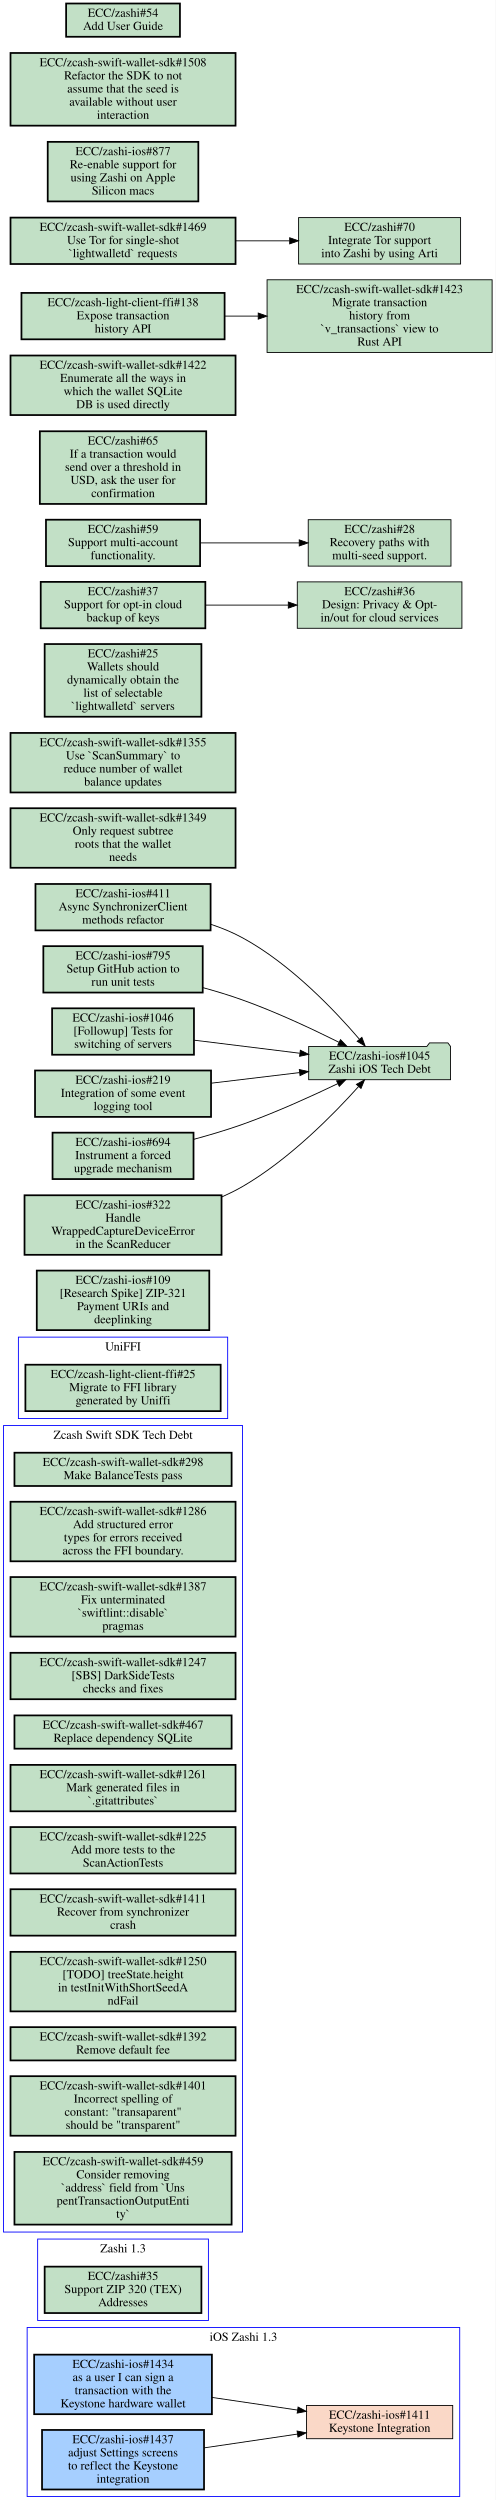
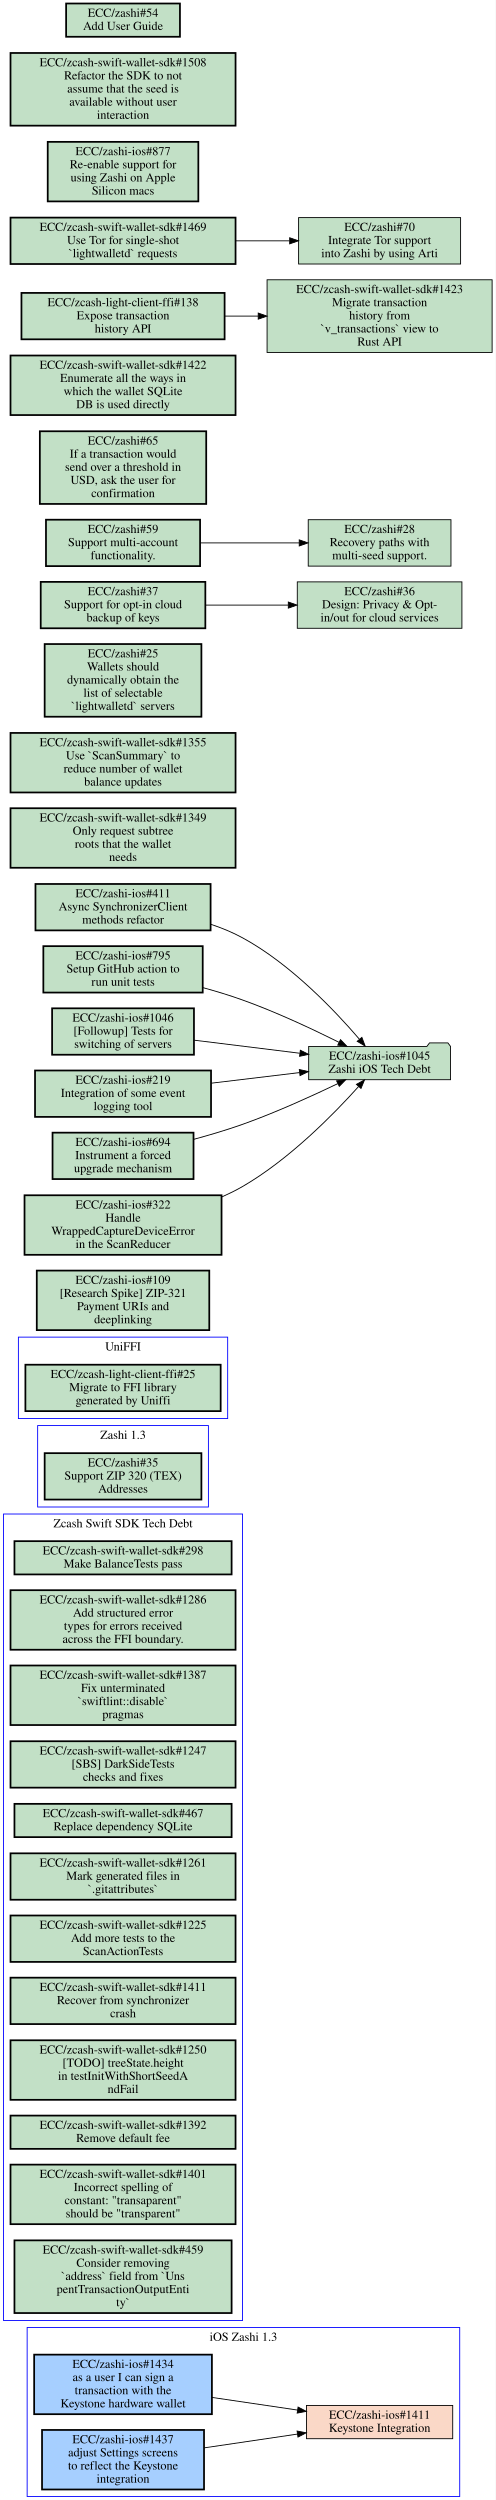
<svg xmlns="http://www.w3.org/2000/svg" xmlns:xlink="http://www.w3.org/1999/xlink" width="566pt" height="2855pt" viewBox="0.00 0.00 566.00 2855.00">
  <g id="graph0" class="graph" transform="scale(1 1) rotate(0) translate(4 2851)">
    <polygon fill="white" stroke="transparent" points="-4,4 -4,-2851 562,-2851 562,4 -4,4" />
    <g id="clust1" class="cluster">
-       <polygon fill="none" stroke="blue" points="0,-302 0,-1223 273,-1223 273,-302 0,-302" />
-       <text text-anchor="middle" x="136.5" y="-1207.8" font-family="Times,serif" font-size="14.00">Zcash Swift SDK Tech Debt</text>
+       <polygon fill="none" stroke="blue" points="0,-201 0,-1122 273,-1122 273,-201 0,-201" />
+       <text text-anchor="middle" x="136.5" y="-1106.8" font-family="Times,serif" font-size="14.00">Zcash Swift SDK Tech Debt</text>
    </g>
    <g id="clust2" class="cluster">
-       <polygon fill="none" stroke="blue" points="39,-201 39,-294 234,-294 234,-201 39,-201" />
-       <text text-anchor="middle" x="136.5" y="-278.8" font-family="Times,serif" font-size="14.00">Zashi 1.3</text>
-     </g>
-     <g id="clust3" class="cluster">
      <polygon fill="none" stroke="blue" points="17,-1231 17,-1324 256,-1324 256,-1231 17,-1231" />
      <text text-anchor="middle" x="136.5" y="-1308.8" font-family="Times,serif" font-size="14.00">UniFFI</text>
+     </g>
+     <g id="clust3" class="cluster">
+       <polygon fill="none" stroke="blue" points="39,-1130 39,-1223 234,-1223 234,-1130 39,-1130" />
+       <text text-anchor="middle" x="136.5" y="-1207.8" font-family="Times,serif" font-size="14.00">Zashi 1.3</text>
    </g>
    <g id="clust4" class="cluster">
      <polygon fill="none" stroke="blue" points="27,0 27,-193 521,-193 521,0 27,0" />
      <text text-anchor="middle" x="274" y="-177.8" font-family="Times,serif" font-size="14.00">iOS Zashi 1.3</text>
    </g>
    <g id="node1" class="node open">
      <g id="a_node1">
        <a xlink:href="https://github.com/Electric-Coin-Company/zcash-swift-wallet-sdk/issues/298" xlink:title="ECC/zcash-swift-wallet-sdk#298&#10;Make BalanceTests pass" target="_blank">
-           <polygon fill="#c2e0c6" stroke="black" stroke-width="2" points="260.5,-1192 12.5,-1192 12.5,-1154 260.5,-1154 260.5,-1192" />
-           <text text-anchor="middle" x="136.5" y="-1176.8" font-family="Times,serif" font-size="14.00">ECC/zcash-swift-wallet-sdk#298</text>
-           <text text-anchor="middle" x="136.5" y="-1161.8" font-family="Times,serif" font-size="14.00">Make BalanceTests pass</text>
+           <polygon fill="#c2e0c6" stroke="black" stroke-width="2" points="260.5,-1091 12.5,-1091 12.5,-1053 260.5,-1053 260.5,-1091" />
+           <text text-anchor="middle" x="136.5" y="-1075.8" font-family="Times,serif" font-size="14.00">ECC/zcash-swift-wallet-sdk#298</text>
+           <text text-anchor="middle" x="136.5" y="-1060.8" font-family="Times,serif" font-size="14.00">Make BalanceTests pass</text>
        </a>
      </g>
    </g>
    <g id="node2" class="node open">
      <g id="a_node2">
        <a xlink:href="https://github.com/Electric-Coin-Company/zcash-swift-wallet-sdk/issues/1286" xlink:title="ECC/zcash-swift-wallet-sdk#1286&#10;Add structured error&#10;types for errors received&#10;across the FFI boundary." target="_blank">
-           <polygon fill="#c2e0c6" stroke="black" stroke-width="2" points="265,-1136 8,-1136 8,-1068 265,-1068 265,-1136" />
-           <text text-anchor="middle" x="136.5" y="-1120.8" font-family="Times,serif" font-size="14.00">ECC/zcash-swift-wallet-sdk#1286</text>
-           <text text-anchor="middle" x="136.5" y="-1105.8" font-family="Times,serif" font-size="14.00">Add structured error</text>
-           <text text-anchor="middle" x="136.5" y="-1090.8" font-family="Times,serif" font-size="14.00">types for errors received</text>
-           <text text-anchor="middle" x="136.5" y="-1075.8" font-family="Times,serif" font-size="14.00">across the FFI boundary.</text>
+           <polygon fill="#c2e0c6" stroke="black" stroke-width="2" points="265,-1035 8,-1035 8,-967 265,-967 265,-1035" />
+           <text text-anchor="middle" x="136.5" y="-1019.8" font-family="Times,serif" font-size="14.00">ECC/zcash-swift-wallet-sdk#1286</text>
+           <text text-anchor="middle" x="136.5" y="-1004.8" font-family="Times,serif" font-size="14.00">Add structured error</text>
+           <text text-anchor="middle" x="136.5" y="-989.8" font-family="Times,serif" font-size="14.00">types for errors received</text>
+           <text text-anchor="middle" x="136.5" y="-974.8" font-family="Times,serif" font-size="14.00">across the FFI boundary.</text>
        </a>
      </g>
    </g>
    <g id="node3" class="node open">
      <g id="a_node3">
        <a xlink:href="https://github.com/Electric-Coin-Company/zcash-swift-wallet-sdk/issues/1387" xlink:title="ECC/zcash-swift-wallet-sdk#1387&#10;Fix unterminated&#10;`swiftlint::disable`&#10;pragmas" target="_blank">
-           <polygon fill="#c2e0c6" stroke="black" stroke-width="2" points="265,-1050 8,-1050 8,-982 265,-982 265,-1050" />
-           <text text-anchor="middle" x="136.5" y="-1034.8" font-family="Times,serif" font-size="14.00">ECC/zcash-swift-wallet-sdk#1387</text>
-           <text text-anchor="middle" x="136.5" y="-1019.8" font-family="Times,serif" font-size="14.00">Fix unterminated</text>
-           <text text-anchor="middle" x="136.5" y="-1004.8" font-family="Times,serif" font-size="14.00">`swiftlint::disable`</text>
-           <text text-anchor="middle" x="136.5" y="-989.8" font-family="Times,serif" font-size="14.00">pragmas</text>
+           <polygon fill="#c2e0c6" stroke="black" stroke-width="2" points="265,-949 8,-949 8,-881 265,-881 265,-949" />
+           <text text-anchor="middle" x="136.5" y="-933.8" font-family="Times,serif" font-size="14.00">ECC/zcash-swift-wallet-sdk#1387</text>
+           <text text-anchor="middle" x="136.5" y="-918.8" font-family="Times,serif" font-size="14.00">Fix unterminated</text>
+           <text text-anchor="middle" x="136.5" y="-903.8" font-family="Times,serif" font-size="14.00">`swiftlint::disable`</text>
+           <text text-anchor="middle" x="136.5" y="-888.8" font-family="Times,serif" font-size="14.00">pragmas</text>
        </a>
      </g>
    </g>
    <g id="node4" class="node open">
      <g id="a_node4">
        <a xlink:href="https://github.com/Electric-Coin-Company/zcash-swift-wallet-sdk/issues/1247" xlink:title="ECC/zcash-swift-wallet-sdk#1247&#10;[SBS] DarkSideTests&#10;checks and fixes" target="_blank">
-           <polygon fill="#c2e0c6" stroke="black" stroke-width="2" points="265,-963.5 8,-963.5 8,-910.5 265,-910.5 265,-963.5" />
-           <text text-anchor="middle" x="136.5" y="-948.3" font-family="Times,serif" font-size="14.00">ECC/zcash-swift-wallet-sdk#1247</text>
-           <text text-anchor="middle" x="136.5" y="-933.3" font-family="Times,serif" font-size="14.00">[SBS] DarkSideTests</text>
-           <text text-anchor="middle" x="136.5" y="-918.3" font-family="Times,serif" font-size="14.00">checks and fixes</text>
+           <polygon fill="#c2e0c6" stroke="black" stroke-width="2" points="265,-862.5 8,-862.5 8,-809.5 265,-809.5 265,-862.5" />
+           <text text-anchor="middle" x="136.5" y="-847.3" font-family="Times,serif" font-size="14.00">ECC/zcash-swift-wallet-sdk#1247</text>
+           <text text-anchor="middle" x="136.5" y="-832.3" font-family="Times,serif" font-size="14.00">[SBS] DarkSideTests</text>
+           <text text-anchor="middle" x="136.5" y="-817.3" font-family="Times,serif" font-size="14.00">checks and fixes</text>
        </a>
      </g>
    </g>
    <g id="node5" class="node open">
      <g id="a_node5">
        <a xlink:href="https://github.com/Electric-Coin-Company/zcash-swift-wallet-sdk/issues/467" xlink:title="ECC/zcash-swift-wallet-sdk#467&#10;Replace dependency SQLite" target="_blank">
-           <polygon fill="#c2e0c6" stroke="black" stroke-width="2" points="260.5,-892 12.5,-892 12.5,-854 260.5,-854 260.5,-892" />
-           <text text-anchor="middle" x="136.5" y="-876.8" font-family="Times,serif" font-size="14.00">ECC/zcash-swift-wallet-sdk#467</text>
-           <text text-anchor="middle" x="136.5" y="-861.8" font-family="Times,serif" font-size="14.00">Replace dependency SQLite</text>
+           <polygon fill="#c2e0c6" stroke="black" stroke-width="2" points="260.5,-791 12.5,-791 12.5,-753 260.5,-753 260.5,-791" />
+           <text text-anchor="middle" x="136.5" y="-775.8" font-family="Times,serif" font-size="14.00">ECC/zcash-swift-wallet-sdk#467</text>
+           <text text-anchor="middle" x="136.5" y="-760.8" font-family="Times,serif" font-size="14.00">Replace dependency SQLite</text>
        </a>
      </g>
    </g>
    <g id="node6" class="node open">
      <g id="a_node6">
        <a xlink:href="https://github.com/Electric-Coin-Company/zcash-swift-wallet-sdk/issues/1261" xlink:title="ECC/zcash-swift-wallet-sdk#1261&#10;Mark generated files in&#10;`.gitattributes`" target="_blank">
-           <polygon fill="#c2e0c6" stroke="black" stroke-width="2" points="265,-835.5 8,-835.5 8,-782.5 265,-782.5 265,-835.5" />
-           <text text-anchor="middle" x="136.5" y="-820.3" font-family="Times,serif" font-size="14.00">ECC/zcash-swift-wallet-sdk#1261</text>
-           <text text-anchor="middle" x="136.5" y="-805.3" font-family="Times,serif" font-size="14.00">Mark generated files in</text>
-           <text text-anchor="middle" x="136.5" y="-790.3" font-family="Times,serif" font-size="14.00">`.gitattributes`</text>
+           <polygon fill="#c2e0c6" stroke="black" stroke-width="2" points="265,-734.5 8,-734.5 8,-681.5 265,-681.5 265,-734.5" />
+           <text text-anchor="middle" x="136.5" y="-719.3" font-family="Times,serif" font-size="14.00">ECC/zcash-swift-wallet-sdk#1261</text>
+           <text text-anchor="middle" x="136.5" y="-704.3" font-family="Times,serif" font-size="14.00">Mark generated files in</text>
+           <text text-anchor="middle" x="136.5" y="-689.3" font-family="Times,serif" font-size="14.00">`.gitattributes`</text>
        </a>
      </g>
    </g>
    <g id="node7" class="node open">
      <g id="a_node7">
        <a xlink:href="https://github.com/Electric-Coin-Company/zcash-swift-wallet-sdk/issues/1225" xlink:title="ECC/zcash-swift-wallet-sdk#1225&#10;Add more tests to the&#10;ScanActionTests" target="_blank">
-           <polygon fill="#c2e0c6" stroke="black" stroke-width="2" points="265,-764.5 8,-764.5 8,-711.5 265,-711.5 265,-764.5" />
-           <text text-anchor="middle" x="136.5" y="-749.3" font-family="Times,serif" font-size="14.00">ECC/zcash-swift-wallet-sdk#1225</text>
-           <text text-anchor="middle" x="136.5" y="-734.3" font-family="Times,serif" font-size="14.00">Add more tests to the</text>
-           <text text-anchor="middle" x="136.5" y="-719.3" font-family="Times,serif" font-size="14.00">ScanActionTests</text>
+           <polygon fill="#c2e0c6" stroke="black" stroke-width="2" points="265,-663.5 8,-663.5 8,-610.5 265,-610.5 265,-663.5" />
+           <text text-anchor="middle" x="136.5" y="-648.3" font-family="Times,serif" font-size="14.00">ECC/zcash-swift-wallet-sdk#1225</text>
+           <text text-anchor="middle" x="136.5" y="-633.3" font-family="Times,serif" font-size="14.00">Add more tests to the</text>
+           <text text-anchor="middle" x="136.5" y="-618.3" font-family="Times,serif" font-size="14.00">ScanActionTests</text>
        </a>
      </g>
    </g>
    <g id="node8" class="node open">
      <g id="a_node8">
        <a xlink:href="https://github.com/Electric-Coin-Company/zcash-swift-wallet-sdk/issues/1411" xlink:title="ECC/zcash-swift-wallet-sdk#1411&#10;Recover from synchronizer&#10;crash" target="_blank">
-           <polygon fill="#c2e0c6" stroke="black" stroke-width="2" points="265,-693.5 8,-693.5 8,-640.5 265,-640.5 265,-693.5" />
-           <text text-anchor="middle" x="136.5" y="-678.3" font-family="Times,serif" font-size="14.00">ECC/zcash-swift-wallet-sdk#1411</text>
-           <text text-anchor="middle" x="136.5" y="-663.3" font-family="Times,serif" font-size="14.00">Recover from synchronizer</text>
-           <text text-anchor="middle" x="136.5" y="-648.3" font-family="Times,serif" font-size="14.00">crash</text>
+           <polygon fill="#c2e0c6" stroke="black" stroke-width="2" points="265,-592.5 8,-592.5 8,-539.5 265,-539.5 265,-592.5" />
+           <text text-anchor="middle" x="136.5" y="-577.3" font-family="Times,serif" font-size="14.00">ECC/zcash-swift-wallet-sdk#1411</text>
+           <text text-anchor="middle" x="136.5" y="-562.3" font-family="Times,serif" font-size="14.00">Recover from synchronizer</text>
+           <text text-anchor="middle" x="136.5" y="-547.3" font-family="Times,serif" font-size="14.00">crash</text>
        </a>
      </g>
    </g>
    <g id="node9" class="node open">
      <g id="a_node9">
        <a xlink:href="https://github.com/Electric-Coin-Company/zcash-swift-wallet-sdk/issues/1250" xlink:title="ECC/zcash-swift-wallet-sdk#1250&#10;[TODO] treeState.height&#10;in testInitWithShortSeedA&#10;ndFail" target="_blank">
-           <polygon fill="#c2e0c6" stroke="black" stroke-width="2" points="265,-622 8,-622 8,-554 265,-554 265,-622" />
-           <text text-anchor="middle" x="136.5" y="-606.8" font-family="Times,serif" font-size="14.00">ECC/zcash-swift-wallet-sdk#1250</text>
-           <text text-anchor="middle" x="136.5" y="-591.8" font-family="Times,serif" font-size="14.00">[TODO] treeState.height</text>
-           <text text-anchor="middle" x="136.5" y="-576.8" font-family="Times,serif" font-size="14.00">in testInitWithShortSeedA</text>
-           <text text-anchor="middle" x="136.5" y="-561.8" font-family="Times,serif" font-size="14.00">ndFail</text>
+           <polygon fill="#c2e0c6" stroke="black" stroke-width="2" points="265,-521 8,-521 8,-453 265,-453 265,-521" />
+           <text text-anchor="middle" x="136.5" y="-505.8" font-family="Times,serif" font-size="14.00">ECC/zcash-swift-wallet-sdk#1250</text>
+           <text text-anchor="middle" x="136.5" y="-490.8" font-family="Times,serif" font-size="14.00">[TODO] treeState.height</text>
+           <text text-anchor="middle" x="136.5" y="-475.8" font-family="Times,serif" font-size="14.00">in testInitWithShortSeedA</text>
+           <text text-anchor="middle" x="136.5" y="-460.8" font-family="Times,serif" font-size="14.00">ndFail</text>
        </a>
      </g>
    </g>
    <g id="node10" class="node open">
      <g id="a_node10">
        <a xlink:href="https://github.com/Electric-Coin-Company/zcash-swift-wallet-sdk/issues/1392" xlink:title="ECC/zcash-swift-wallet-sdk#1392&#10;Remove default fee" target="_blank">
-           <polygon fill="#c2e0c6" stroke="black" stroke-width="2" points="265,-536 8,-536 8,-498 265,-498 265,-536" />
-           <text text-anchor="middle" x="136.5" y="-520.8" font-family="Times,serif" font-size="14.00">ECC/zcash-swift-wallet-sdk#1392</text>
-           <text text-anchor="middle" x="136.5" y="-505.8" font-family="Times,serif" font-size="14.00">Remove default fee</text>
+           <polygon fill="#c2e0c6" stroke="black" stroke-width="2" points="265,-435 8,-435 8,-397 265,-397 265,-435" />
+           <text text-anchor="middle" x="136.5" y="-419.8" font-family="Times,serif" font-size="14.00">ECC/zcash-swift-wallet-sdk#1392</text>
+           <text text-anchor="middle" x="136.5" y="-404.8" font-family="Times,serif" font-size="14.00">Remove default fee</text>
        </a>
      </g>
    </g>
    <g id="node11" class="node open">
      <g id="a_node11">
        <a xlink:href="https://github.com/Electric-Coin-Company/zcash-swift-wallet-sdk/issues/1401" xlink:title="ECC/zcash-swift-wallet-sdk#1401&#10;Incorrect spelling of&#10;constant: &quot;transaparent&quot;&#10;should be &quot;transparent&quot;" target="_blank">
-           <polygon fill="#c2e0c6" stroke="black" stroke-width="2" points="265,-480 8,-480 8,-412 265,-412 265,-480" />
-           <text text-anchor="middle" x="136.5" y="-464.8" font-family="Times,serif" font-size="14.00">ECC/zcash-swift-wallet-sdk#1401</text>
-           <text text-anchor="middle" x="136.5" y="-449.8" font-family="Times,serif" font-size="14.00">Incorrect spelling of</text>
-           <text text-anchor="middle" x="136.5" y="-434.8" font-family="Times,serif" font-size="14.00">constant: "transaparent"</text>
-           <text text-anchor="middle" x="136.5" y="-419.8" font-family="Times,serif" font-size="14.00">should be "transparent"</text>
+           <polygon fill="#c2e0c6" stroke="black" stroke-width="2" points="265,-379 8,-379 8,-311 265,-311 265,-379" />
+           <text text-anchor="middle" x="136.5" y="-363.8" font-family="Times,serif" font-size="14.00">ECC/zcash-swift-wallet-sdk#1401</text>
+           <text text-anchor="middle" x="136.5" y="-348.8" font-family="Times,serif" font-size="14.00">Incorrect spelling of</text>
+           <text text-anchor="middle" x="136.5" y="-333.8" font-family="Times,serif" font-size="14.00">constant: "transaparent"</text>
+           <text text-anchor="middle" x="136.5" y="-318.8" font-family="Times,serif" font-size="14.00">should be "transparent"</text>
        </a>
      </g>
    </g>
    <g id="node12" class="node open">
      <g id="a_node12">
        <a xlink:href="https://github.com/Electric-Coin-Company/zcash-swift-wallet-sdk/issues/459" xlink:title="ECC/zcash-swift-wallet-sdk#459&#10;Consider removing&#10;`address` field from `Uns&#10;pentTransactionOutputEnti&#10;ty`" target="_blank">
-           <polygon fill="#c2e0c6" stroke="black" stroke-width="2" points="260.5,-393.5 12.5,-393.5 12.5,-310.5 260.5,-310.5 260.5,-393.5" />
-           <text text-anchor="middle" x="136.5" y="-378.3" font-family="Times,serif" font-size="14.00">ECC/zcash-swift-wallet-sdk#459</text>
-           <text text-anchor="middle" x="136.5" y="-363.3" font-family="Times,serif" font-size="14.00">Consider removing</text>
-           <text text-anchor="middle" x="136.5" y="-348.3" font-family="Times,serif" font-size="14.00">`address` field from `Uns</text>
-           <text text-anchor="middle" x="136.5" y="-333.3" font-family="Times,serif" font-size="14.00">pentTransactionOutputEnti</text>
-           <text text-anchor="middle" x="136.5" y="-318.3" font-family="Times,serif" font-size="14.00">ty`</text>
+           <polygon fill="#c2e0c6" stroke="black" stroke-width="2" points="260.5,-292.5 12.5,-292.5 12.5,-209.5 260.5,-209.5 260.5,-292.5" />
+           <text text-anchor="middle" x="136.5" y="-277.3" font-family="Times,serif" font-size="14.00">ECC/zcash-swift-wallet-sdk#459</text>
+           <text text-anchor="middle" x="136.5" y="-262.3" font-family="Times,serif" font-size="14.00">Consider removing</text>
+           <text text-anchor="middle" x="136.5" y="-247.3" font-family="Times,serif" font-size="14.00">`address` field from `Uns</text>
+           <text text-anchor="middle" x="136.5" y="-232.3" font-family="Times,serif" font-size="14.00">pentTransactionOutputEnti</text>
+           <text text-anchor="middle" x="136.5" y="-217.3" font-family="Times,serif" font-size="14.00">ty`</text>
        </a>
      </g>
    </g>
    <g id="node13" class="node open">
      <g id="a_node13">
-         <a xlink:href="https://github.com/Electric-Coin-Company/zashi/issues/35" xlink:title="ECC/zashi#35&#10;Support ZIP 320 (TEX)&#10;Addresses" target="_blank">
-           <polygon fill="#c2e0c6" stroke="black" stroke-width="2" points="226,-262.5 47,-262.5 47,-209.5 226,-209.5 226,-262.5" />
-           <text text-anchor="middle" x="136.5" y="-247.3" font-family="Times,serif" font-size="14.00">ECC/zashi#35</text>
-           <text text-anchor="middle" x="136.5" y="-232.3" font-family="Times,serif" font-size="14.00">Support ZIP 320 (TEX)</text>
-           <text text-anchor="middle" x="136.5" y="-217.3" font-family="Times,serif" font-size="14.00">Addresses</text>
-         </a>
-       </g>
-     </g>
-     <g id="node14" class="node open">
-       <g id="a_node14">
        <a xlink:href="https://github.com/Electric-Coin-Company/zcash-light-client-ffi/issues/25" xlink:title="ECC/zcash-light-client-ffi#25&#10;Migrate to FFI library&#10;generated by Uniffi" target="_blank">
          <polygon fill="#c2e0c6" stroke="black" stroke-width="2" points="248,-1292.5 25,-1292.5 25,-1239.5 248,-1239.5 248,-1292.5" />
          <text text-anchor="middle" x="136.5" y="-1277.3" font-family="Times,serif" font-size="14.00">ECC/zcash-light-client-ffi#25</text>
          <text text-anchor="middle" x="136.5" y="-1262.3" font-family="Times,serif" font-size="14.00">Migrate to FFI library</text>
          <text text-anchor="middle" x="136.5" y="-1247.3" font-family="Times,serif" font-size="14.00">generated by Uniffi</text>
+         </a>
+       </g>
+     </g>
+     <g id="node14" class="node open">
+       <g id="a_node14">
+         <a xlink:href="https://github.com/Electric-Coin-Company/zashi/issues/35" xlink:title="ECC/zashi#35&#10;Support ZIP 320 (TEX)&#10;Addresses" target="_blank">
+           <polygon fill="#c2e0c6" stroke="black" stroke-width="2" points="226,-1191.5 47,-1191.5 47,-1138.5 226,-1138.5 226,-1191.5" />
+           <text text-anchor="middle" x="136.5" y="-1176.3" font-family="Times,serif" font-size="14.00">ECC/zashi#35</text>
+           <text text-anchor="middle" x="136.5" y="-1161.3" font-family="Times,serif" font-size="14.00">Support ZIP 320 (TEX)</text>
+           <text text-anchor="middle" x="136.5" y="-1146.3" font-family="Times,serif" font-size="14.00">Addresses</text>
        </a>
      </g>
    </g>
    <g id="node15" class="node closed">
      <g id="a_node15">
        <a xlink:href="https://github.com/Electric-Coin-Company/zashi-ios/issues/1411" xlink:title="ECC/zashi-ios#1411&#10;Keystone Integration" target="_blank">
          <polygon fill="#fad8c7" stroke="black" points="513,-104 346,-104 346,-66 513,-66 513,-104" />
          <text text-anchor="middle" x="429.5" y="-88.8" font-family="Times,serif" font-size="14.00">ECC/zashi-ios#1411</text>
          <text text-anchor="middle" x="429.5" y="-73.8" font-family="Times,serif" font-size="14.00">Keystone Integration</text>
        </a>
      </g>
    </g>
    <g id="node16" class="node committed">
      <g id="a_node16">
        <a xlink:href="https://github.com/Electric-Coin-Company/zashi-ios/issues/1434" xlink:title="ECC/zashi-ios#1434&#10;as a user I can sign a&#10;transaction with the&#10;Keystone hardware wallet" target="_blank">
          <polygon fill="#a6cfff" stroke="black" stroke-width="2" points="238,-162 35,-162 35,-94 238,-94 238,-162" />
          <text text-anchor="middle" x="136.5" y="-146.8" font-family="Times,serif" font-size="14.00">ECC/zashi-ios#1434</text>
          <text text-anchor="middle" x="136.5" y="-131.8" font-family="Times,serif" font-size="14.00">as a user I can sign a</text>
          <text text-anchor="middle" x="136.5" y="-116.8" font-family="Times,serif" font-size="14.00">transaction with the</text>
          <text text-anchor="middle" x="136.5" y="-101.8" font-family="Times,serif" font-size="14.00">Keystone hardware wallet</text>
        </a>
      </g>
    </g>
    <g id="edge1" class="edge">
      <path fill="none" stroke="black" d="M238.05,-113.14C269.78,-108.45 304.66,-103.3 335.81,-98.7" />
      <polygon fill="black" stroke="black" points="336.4,-102.15 345.78,-97.22 335.37,-95.23 336.4,-102.15" />
    </g>
    <g id="node17" class="node committed">
      <g id="a_node17">
        <a xlink:href="https://github.com/Electric-Coin-Company/zashi-ios/issues/1437" xlink:title="ECC/zashi-ios#1437&#10;adjust Settings screens&#10;to reflect the Keystone&#10;integration" target="_blank">
          <polygon fill="#a6cfff" stroke="black" stroke-width="2" points="229,-76 44,-76 44,-8 229,-8 229,-76" />
          <text text-anchor="middle" x="136.5" y="-60.8" font-family="Times,serif" font-size="14.00">ECC/zashi-ios#1437</text>
          <text text-anchor="middle" x="136.5" y="-45.8" font-family="Times,serif" font-size="14.00">adjust Settings screens</text>
          <text text-anchor="middle" x="136.5" y="-30.8" font-family="Times,serif" font-size="14.00">to reflect the Keystone</text>
          <text text-anchor="middle" x="136.5" y="-15.8" font-family="Times,serif" font-size="14.00">integration</text>
        </a>
      </g>
    </g>
    <g id="edge2" class="edge">
      <path fill="none" stroke="black" d="M229.17,-55.55C263.14,-60.56 301.66,-66.26 335.72,-71.29" />
      <polygon fill="black" stroke="black" points="335.27,-74.76 345.67,-72.76 336.29,-67.84 335.27,-74.76" />
    </g>
    <g id="node18" class="node open">
      <g id="a_node18">
        <a xlink:href="https://github.com/Electric-Coin-Company/zashi-ios/issues/109" xlink:title="ECC/zashi-ios#109&#10;[Research Spike] ZIP-321&#10;Payment URIs and&#10;deeplinking" target="_blank">
          <polygon fill="#c2e0c6" stroke="black" stroke-width="2" points="235,-1400 38,-1400 38,-1332 235,-1332 235,-1400" />
          <text text-anchor="middle" x="136.5" y="-1384.8" font-family="Times,serif" font-size="14.00">ECC/zashi-ios#109</text>
          <text text-anchor="middle" x="136.5" y="-1369.8" font-family="Times,serif" font-size="14.00">[Research Spike] ZIP-321</text>
          <text text-anchor="middle" x="136.5" y="-1354.8" font-family="Times,serif" font-size="14.00">Payment URIs and</text>
          <text text-anchor="middle" x="136.5" y="-1339.8" font-family="Times,serif" font-size="14.00">deeplinking</text>
        </a>
      </g>
    </g>
    <g id="node19" class="node open">
      <g id="a_node19">
        <a xlink:href="https://github.com/Electric-Coin-Company/zashi-ios/issues/411" xlink:title="ECC/zashi-ios#411&#10;Async SynchronizerClient&#10;methods refactor" target="_blank">
          <polygon fill="#c2e0c6" stroke="black" stroke-width="2" points="236.5,-1841.5 36.5,-1841.5 36.5,-1788.5 236.5,-1788.5 236.5,-1841.5" />
          <text text-anchor="middle" x="136.5" y="-1826.3" font-family="Times,serif" font-size="14.00">ECC/zashi-ios#411</text>
          <text text-anchor="middle" x="136.5" y="-1811.3" font-family="Times,serif" font-size="14.00">Async SynchronizerClient</text>
          <text text-anchor="middle" x="136.5" y="-1796.3" font-family="Times,serif" font-size="14.00">methods refactor</text>
        </a>
      </g>
    </g>
    <g id="node20" class="node open">
      <g id="a_node20">
        <a xlink:href="https://github.com/Electric-Coin-Company/zashi-ios/issues/1045" xlink:title="ECC/zashi-ios#1045&#10;Zashi iOS Tech Debt" target="_blank">
          <polygon fill="#c2e0c6" stroke="black" points="510.5,-1656 507.5,-1660 486.5,-1660 483.5,-1656 348.5,-1656 348.5,-1618 510.5,-1618 510.5,-1656" />
          <text text-anchor="middle" x="429.5" y="-1640.8" font-family="Times,serif" font-size="14.00">ECC/zashi-ios#1045</text>
          <text text-anchor="middle" x="429.5" y="-1625.8" font-family="Times,serif" font-size="14.00">Zashi iOS Tech Debt</text>
        </a>
      </g>
    </g>
    <g id="edge3" class="edge">
      <path fill="none" stroke="black" d="M236.64,-1795.5C249.25,-1791.3 261.69,-1786.2 273,-1780 327.95,-1750.1 378.7,-1696.6 406.46,-1664.2" />
      <polygon fill="black" stroke="black" points="409.26,-1666.31 413.01,-1656.4 403.9,-1661.81 409.26,-1666.31" />
    </g>
    <g id="node21" class="node open">
      <g id="a_node21">
        <a xlink:href="https://github.com/Electric-Coin-Company/zashi-ios/issues/795" xlink:title="ECC/zashi-ios#795&#10;Setup GitHub action to&#10;run unit tests" target="_blank">
          <polygon fill="#c2e0c6" stroke="black" stroke-width="2" points="227.5,-1770.5 45.5,-1770.5 45.5,-1717.5 227.5,-1717.5 227.5,-1770.5" />
          <text text-anchor="middle" x="136.5" y="-1755.3" font-family="Times,serif" font-size="14.00">ECC/zashi-ios#795</text>
          <text text-anchor="middle" x="136.5" y="-1740.3" font-family="Times,serif" font-size="14.00">Setup GitHub action to</text>
          <text text-anchor="middle" x="136.5" y="-1725.3" font-family="Times,serif" font-size="14.00">run unit tests</text>
        </a>
      </g>
    </g>
    <g id="edge4" class="edge">
      <path fill="none" stroke="black" d="M227.84,-1723.1C243.06,-1718.9 258.59,-1714.2 273,-1709 311.08,-1695.4 352.57,-1675.9 383.1,-1660.7" />
      <polygon fill="black" stroke="black" points="384.86,-1663.73 392.21,-1656.1 381.71,-1657.48 384.86,-1663.73" />
    </g>
    <g id="node22" class="node open">
      <g id="a_node22">
        <a xlink:href="https://github.com/Electric-Coin-Company/zcash-swift-wallet-sdk/issues/1349" xlink:title="ECC/zcash-swift-wallet-sdk#1349&#10;Only request subtree&#10;roots that the wallet&#10;needs" target="_blank">
          <polygon fill="#c2e0c6" stroke="black" stroke-width="2" points="265,-1928 8,-1928 8,-1860 265,-1860 265,-1928" />
          <text text-anchor="middle" x="136.5" y="-1912.8" font-family="Times,serif" font-size="14.00">ECC/zcash-swift-wallet-sdk#1349</text>
          <text text-anchor="middle" x="136.5" y="-1897.8" font-family="Times,serif" font-size="14.00">Only request subtree</text>
          <text text-anchor="middle" x="136.5" y="-1882.8" font-family="Times,serif" font-size="14.00">roots that the wallet</text>
          <text text-anchor="middle" x="136.5" y="-1867.8" font-family="Times,serif" font-size="14.00">needs</text>
        </a>
      </g>
    </g>
    <g id="node23" class="node open">
      <g id="a_node23">
        <a xlink:href="https://github.com/Electric-Coin-Company/zcash-swift-wallet-sdk/issues/1355" xlink:title="ECC/zcash-swift-wallet-sdk#1355&#10;Use `ScanSummary` to&#10;reduce number of wallet&#10;balance updates" target="_blank">
          <polygon fill="#c2e0c6" stroke="black" stroke-width="2" points="265,-2014 8,-2014 8,-1946 265,-1946 265,-2014" />
          <text text-anchor="middle" x="136.5" y="-1998.8" font-family="Times,serif" font-size="14.00">ECC/zcash-swift-wallet-sdk#1355</text>
          <text text-anchor="middle" x="136.5" y="-1983.8" font-family="Times,serif" font-size="14.00">Use `ScanSummary` to</text>
          <text text-anchor="middle" x="136.5" y="-1968.8" font-family="Times,serif" font-size="14.00">reduce number of wallet</text>
          <text text-anchor="middle" x="136.5" y="-1953.8" font-family="Times,serif" font-size="14.00">balance updates</text>
        </a>
      </g>
    </g>
    <g id="node24" class="node open">
      <g id="a_node24">
        <a xlink:href="https://github.com/Electric-Coin-Company/zashi-ios/issues/1046" xlink:title="ECC/zashi-ios#1046&#10;[Followup] Tests for&#10;switching of servers" target="_blank">
          <polygon fill="#c2e0c6" stroke="black" stroke-width="2" points="217.5,-1699.5 55.5,-1699.5 55.5,-1646.5 217.5,-1646.5 217.5,-1699.5" />
          <text text-anchor="middle" x="136.5" y="-1684.3" font-family="Times,serif" font-size="14.00">ECC/zashi-ios#1046</text>
          <text text-anchor="middle" x="136.5" y="-1669.3" font-family="Times,serif" font-size="14.00">[Followup] Tests for</text>
          <text text-anchor="middle" x="136.5" y="-1654.3" font-family="Times,serif" font-size="14.00">switching of servers</text>
        </a>
      </g>
    </g>
    <g id="edge5" class="edge">
      <path fill="none" stroke="black" d="M217.79,-1663.1C255.16,-1658.4 299.77,-1652.9 338.3,-1648.2" />
      <polygon fill="black" stroke="black" points="338.99,-1651.64 348.47,-1646.9 338.11,-1644.7 338.99,-1651.64" />
    </g>
    <g id="node25" class="node open">
      <g id="a_node25">
        <a xlink:href="https://github.com/Electric-Coin-Company/zashi/issues/25" xlink:title="ECC/zashi#25&#10;Wallets should&#10;dynamically obtain the&#10;list of selectable&#10;`lightwalletd` servers" target="_blank">
          <polygon fill="#c2e0c6" stroke="black" stroke-width="2" points="226,-2115.5 47,-2115.5 47,-2032.5 226,-2032.5 226,-2115.5" />
          <text text-anchor="middle" x="136.5" y="-2100.3" font-family="Times,serif" font-size="14.00">ECC/zashi#25</text>
          <text text-anchor="middle" x="136.5" y="-2085.3" font-family="Times,serif" font-size="14.00">Wallets should</text>
          <text text-anchor="middle" x="136.5" y="-2070.3" font-family="Times,serif" font-size="14.00">dynamically obtain the</text>
          <text text-anchor="middle" x="136.5" y="-2055.3" font-family="Times,serif" font-size="14.00">list of selectable</text>
          <text text-anchor="middle" x="136.5" y="-2040.3" font-family="Times,serif" font-size="14.00">`lightwalletd` servers</text>
        </a>
      </g>
    </g>
    <g id="node26" class="node open">
      <g id="a_node26">
        <a xlink:href="https://github.com/Electric-Coin-Company/zashi/issues/37" xlink:title="ECC/zashi#37&#10;Support for opt-in cloud&#10;backup of keys" target="_blank">
          <polygon fill="#c2e0c6" stroke="black" stroke-width="2" points="230.5,-2186.5 42.5,-2186.5 42.5,-2133.5 230.5,-2133.5 230.5,-2186.5" />
          <text text-anchor="middle" x="136.5" y="-2171.3" font-family="Times,serif" font-size="14.00">ECC/zashi#37</text>
          <text text-anchor="middle" x="136.5" y="-2156.3" font-family="Times,serif" font-size="14.00">Support for opt-in cloud</text>
          <text text-anchor="middle" x="136.5" y="-2141.3" font-family="Times,serif" font-size="14.00">backup of keys</text>
        </a>
      </g>
    </g>
    <g id="node27" class="node open">
      <g id="a_node27">
        <a xlink:href="https://github.com/Electric-Coin-Company/zashi/issues/36" xlink:title="ECC/zashi#36&#10;Design: Privacy &amp; Opt-&#10;in/out for cloud services" target="_blank">
          <polygon fill="#c2e0c6" stroke="black" points="523.5,-2186.5 335.5,-2186.5 335.5,-2133.5 523.5,-2133.5 523.5,-2186.5" />
          <text text-anchor="middle" x="429.5" y="-2171.3" font-family="Times,serif" font-size="14.00">ECC/zashi#36</text>
          <text text-anchor="middle" x="429.5" y="-2156.3" font-family="Times,serif" font-size="14.00">Design: Privacy &amp; Opt-</text>
          <text text-anchor="middle" x="429.5" y="-2141.3" font-family="Times,serif" font-size="14.00">in/out for cloud services</text>
        </a>
      </g>
    </g>
    <g id="edge6" class="edge">
      <path fill="none" stroke="black" d="M230.77,-2160C260.8,-2160 294.24,-2160 324.95,-2160" />
      <polygon fill="black" stroke="black" points="325.25,-2163.5 335.25,-2160 325.25,-2156.5 325.25,-2163.5" />
    </g>
    <g id="node28" class="node open">
      <g id="a_node28">
        <a xlink:href="https://github.com/Electric-Coin-Company/zashi-ios/issues/219" xlink:title="ECC/zashi-ios#219&#10;Integration of some event&#10;logging tool" target="_blank">
          <polygon fill="#c2e0c6" stroke="black" stroke-width="2" points="237,-1628.5 36,-1628.5 36,-1575.5 237,-1575.5 237,-1628.5" />
          <text text-anchor="middle" x="136.5" y="-1613.3" font-family="Times,serif" font-size="14.00">ECC/zashi-ios#219</text>
          <text text-anchor="middle" x="136.5" y="-1598.3" font-family="Times,serif" font-size="14.00">Integration of some event</text>
          <text text-anchor="middle" x="136.5" y="-1583.3" font-family="Times,serif" font-size="14.00">logging tool</text>
        </a>
      </g>
    </g>
    <g id="edge7" class="edge">
      <path fill="none" stroke="black" d="M237.24,-1614C269.9,-1617.9 305.99,-1622.3 337.93,-1626.1" />
      <polygon fill="black" stroke="black" points="337.81,-1629.61 348.15,-1627.3 338.63,-1622.66 337.81,-1629.61" />
    </g>
    <g id="node29" class="node open">
      <g id="a_node29">
        <a xlink:href="https://github.com/Electric-Coin-Company/zashi-ios/issues/694" xlink:title="ECC/zashi-ios#694&#10;Instrument a forced&#10;upgrade mechanism" target="_blank">
          <polygon fill="#c2e0c6" stroke="black" stroke-width="2" points="217,-1557.5 56,-1557.5 56,-1504.5 217,-1504.5 217,-1557.5" />
          <text text-anchor="middle" x="136.5" y="-1542.3" font-family="Times,serif" font-size="14.00">ECC/zashi-ios#694</text>
          <text text-anchor="middle" x="136.5" y="-1527.3" font-family="Times,serif" font-size="14.00">Instrument a forced</text>
          <text text-anchor="middle" x="136.5" y="-1512.3" font-family="Times,serif" font-size="14.00">upgrade mechanism</text>
        </a>
      </g>
    </g>
    <g id="edge8" class="edge">
      <path fill="none" stroke="black" d="M217.34,-1549.9C235.79,-1554.9 255.22,-1560.7 273,-1567 310.42,-1580.3 351.31,-1598.9 381.77,-1613.5" />
      <polygon fill="black" stroke="black" points="380.35,-1616.7 390.87,-1618 383.46,-1610.43 380.35,-1616.7" />
    </g>
    <g id="node30" class="node open">
      <g id="a_node30">
        <a xlink:href="https://github.com/Electric-Coin-Company/zashi-ios/issues/322" xlink:title="ECC/zashi-ios#322&#10;Handle&#10;WrappedCaptureDeviceError&#10;in the ScanReducer" target="_blank">
          <polygon fill="#c2e0c6" stroke="black" stroke-width="2" points="249,-1486 24,-1486 24,-1418 249,-1418 249,-1486" />
          <text text-anchor="middle" x="136.5" y="-1470.8" font-family="Times,serif" font-size="14.00">ECC/zashi-ios#322</text>
          <text text-anchor="middle" x="136.5" y="-1455.8" font-family="Times,serif" font-size="14.00">Handle</text>
          <text text-anchor="middle" x="136.5" y="-1440.8" font-family="Times,serif" font-size="14.00">WrappedCaptureDeviceError</text>
          <text text-anchor="middle" x="136.5" y="-1425.8" font-family="Times,serif" font-size="14.00">in the ScanReducer</text>
        </a>
      </g>
    </g>
    <g id="edge9" class="edge">
      <path fill="none" stroke="black" d="M249.35,-1484.1C257.54,-1487.7 265.51,-1491.7 273,-1496 326.48,-1527 377.36,-1578.8 405.6,-1610.3" />
      <polygon fill="black" stroke="black" points="403.02,-1612.67 412.29,-1617.8 408.25,-1608.01 403.02,-1612.67" />
    </g>
    <g id="node31" class="node open">
      <g id="a_node31">
        <a xlink:href="https://github.com/Electric-Coin-Company/zashi/issues/59" xlink:title="ECC/zashi#59&#10;Support multi-account&#10;functionality." target="_blank">
          <polygon fill="#c2e0c6" stroke="black" stroke-width="2" points="224.5,-2257.5 48.5,-2257.5 48.5,-2204.5 224.5,-2204.5 224.5,-2257.5" />
          <text text-anchor="middle" x="136.5" y="-2242.3" font-family="Times,serif" font-size="14.00">ECC/zashi#59</text>
          <text text-anchor="middle" x="136.5" y="-2227.3" font-family="Times,serif" font-size="14.00">Support multi-account</text>
          <text text-anchor="middle" x="136.5" y="-2212.3" font-family="Times,serif" font-size="14.00">functionality.</text>
        </a>
      </g>
    </g>
    <g id="node32" class="node open">
      <g id="a_node32">
        <a xlink:href="https://github.com/Electric-Coin-Company/zashi/issues/28" xlink:title="ECC/zashi#28&#10;Recovery paths with&#10;multi-seed support." target="_blank">
          <polygon fill="#c2e0c6" stroke="black" points="511,-2257.5 348,-2257.5 348,-2204.5 511,-2204.5 511,-2257.5" />
          <text text-anchor="middle" x="429.5" y="-2242.3" font-family="Times,serif" font-size="14.00">ECC/zashi#28</text>
          <text text-anchor="middle" x="429.5" y="-2227.3" font-family="Times,serif" font-size="14.00">Recovery paths with</text>
          <text text-anchor="middle" x="429.5" y="-2212.3" font-family="Times,serif" font-size="14.00">multi-seed support.</text>
        </a>
      </g>
    </g>
    <g id="edge10" class="edge">
      <path fill="none" stroke="black" d="M224.81,-2231C260.46,-2231 301.7,-2231 337.71,-2231" />
      <polygon fill="black" stroke="black" points="337.72,-2234.5 347.72,-2231 337.72,-2227.5 337.72,-2234.5" />
    </g>
    <g id="node33" class="node open">
      <g id="a_node33">
        <a xlink:href="https://github.com/Electric-Coin-Company/zashi/issues/65" xlink:title="ECC/zashi#65&#10;If a transaction would&#10;send over a threshold in&#10;USD, ask the user for&#10;confirmation" target="_blank">
          <polygon fill="#c2e0c6" stroke="black" stroke-width="2" points="231.5,-2358.5 41.5,-2358.5 41.5,-2275.5 231.5,-2275.5 231.5,-2358.5" />
          <text text-anchor="middle" x="136.5" y="-2343.3" font-family="Times,serif" font-size="14.00">ECC/zashi#65</text>
          <text text-anchor="middle" x="136.5" y="-2328.3" font-family="Times,serif" font-size="14.00">If a transaction would</text>
          <text text-anchor="middle" x="136.5" y="-2313.3" font-family="Times,serif" font-size="14.00">send over a threshold in</text>
          <text text-anchor="middle" x="136.5" y="-2298.3" font-family="Times,serif" font-size="14.00">USD, ask the user for</text>
          <text text-anchor="middle" x="136.5" y="-2283.3" font-family="Times,serif" font-size="14.00">confirmation</text>
        </a>
      </g>
    </g>
    <g id="node34" class="node open">
      <g id="a_node34">
        <a xlink:href="https://github.com/Electric-Coin-Company/zcash-swift-wallet-sdk/issues/1422" xlink:title="ECC/zcash-swift-wallet-sdk#1422&#10;Enumerate all the ways in&#10;which the wallet SQLite&#10;DB is used directly" target="_blank">
          <polygon fill="#c2e0c6" stroke="black" stroke-width="2" points="265,-2445 8,-2445 8,-2377 265,-2377 265,-2445" />
          <text text-anchor="middle" x="136.5" y="-2429.8" font-family="Times,serif" font-size="14.00">ECC/zcash-swift-wallet-sdk#1422</text>
          <text text-anchor="middle" x="136.5" y="-2414.8" font-family="Times,serif" font-size="14.00">Enumerate all the ways in</text>
          <text text-anchor="middle" x="136.5" y="-2399.8" font-family="Times,serif" font-size="14.00">which the wallet SQLite</text>
          <text text-anchor="middle" x="136.5" y="-2384.8" font-family="Times,serif" font-size="14.00">DB is used directly</text>
        </a>
      </g>
    </g>
    <g id="node35" class="node open">
      <g id="a_node35">
        <a xlink:href="https://github.com/Electric-Coin-Company/zcash-light-client-ffi/issues/138" xlink:title="ECC/zcash-light-client-ffi#138&#10;Expose transaction&#10;history API" target="_blank">
          <polygon fill="#c2e0c6" stroke="black" stroke-width="2" points="252.5,-2516.5 20.5,-2516.5 20.5,-2463.5 252.5,-2463.5 252.5,-2516.5" />
          <text text-anchor="middle" x="136.5" y="-2501.3" font-family="Times,serif" font-size="14.00">ECC/zcash-light-client-ffi#138</text>
          <text text-anchor="middle" x="136.5" y="-2486.3" font-family="Times,serif" font-size="14.00">Expose transaction</text>
          <text text-anchor="middle" x="136.5" y="-2471.3" font-family="Times,serif" font-size="14.00">history API</text>
        </a>
      </g>
    </g>
    <g id="node36" class="node open">
      <g id="a_node36">
        <a xlink:href="https://github.com/Electric-Coin-Company/zcash-swift-wallet-sdk/issues/1423" xlink:title="ECC/zcash-swift-wallet-sdk#1423&#10;Migrate transaction&#10;history from&#10;`v_transactions` view to&#10;Rust API" target="_blank">
          <polygon fill="#c2e0c6" stroke="black" points="558,-2531.5 301,-2531.5 301,-2448.5 558,-2448.5 558,-2531.5" />
          <text text-anchor="middle" x="429.5" y="-2516.3" font-family="Times,serif" font-size="14.00">ECC/zcash-swift-wallet-sdk#1423</text>
          <text text-anchor="middle" x="429.5" y="-2501.3" font-family="Times,serif" font-size="14.00">Migrate transaction</text>
          <text text-anchor="middle" x="429.5" y="-2486.3" font-family="Times,serif" font-size="14.00">history from</text>
          <text text-anchor="middle" x="429.5" y="-2471.3" font-family="Times,serif" font-size="14.00">`v_transactions` view to</text>
          <text text-anchor="middle" x="429.5" y="-2456.3" font-family="Times,serif" font-size="14.00">Rust API</text>
        </a>
      </g>
    </g>
    <g id="edge11" class="edge">
      <path fill="none" stroke="black" d="M252.51,-2490C265.05,-2490 277.9,-2490 290.67,-2490" />
      <polygon fill="black" stroke="black" points="290.89,-2493.5 300.89,-2490 290.89,-2486.5 290.89,-2493.5" />
    </g>
    <g id="node37" class="node open">
      <g id="a_node37">
        <a xlink:href="https://github.com/Electric-Coin-Company/zashi/issues/70" xlink:title="ECC/zashi#70&#10;Integrate Tor support&#10;into Zashi by using Arti" target="_blank">
          <polygon fill="#c2e0c6" stroke="black" points="522,-2602.5 337,-2602.5 337,-2549.5 522,-2549.5 522,-2602.5" />
          <text text-anchor="middle" x="429.5" y="-2587.3" font-family="Times,serif" font-size="14.00">ECC/zashi#70</text>
          <text text-anchor="middle" x="429.5" y="-2572.3" font-family="Times,serif" font-size="14.00">Integrate Tor support</text>
          <text text-anchor="middle" x="429.5" y="-2557.3" font-family="Times,serif" font-size="14.00">into Zashi by using Arti</text>
        </a>
      </g>
    </g>
    <g id="node38" class="node open">
      <g id="a_node38">
        <a xlink:href="https://github.com/Electric-Coin-Company/zcash-swift-wallet-sdk/issues/1469" xlink:title="ECC/zcash-swift-wallet-sdk#1469&#10;Use Tor for single-shot&#10;`lightwalletd` requests" target="_blank">
          <polygon fill="#c2e0c6" stroke="black" stroke-width="2" points="265,-2602.5 8,-2602.5 8,-2549.5 265,-2549.5 265,-2602.5" />
          <text text-anchor="middle" x="136.5" y="-2587.3" font-family="Times,serif" font-size="14.00">ECC/zcash-swift-wallet-sdk#1469</text>
          <text text-anchor="middle" x="136.5" y="-2572.3" font-family="Times,serif" font-size="14.00">Use Tor for single-shot</text>
          <text text-anchor="middle" x="136.5" y="-2557.3" font-family="Times,serif" font-size="14.00">`lightwalletd` requests</text>
        </a>
      </g>
    </g>
    <g id="edge12" class="edge">
      <path fill="none" stroke="black" d="M265.14,-2576C285.68,-2576 306.71,-2576 326.55,-2576" />
      <polygon fill="black" stroke="black" points="326.81,-2579.5 336.81,-2576 326.81,-2572.5 326.81,-2579.5" />
    </g>
    <g id="node39" class="node open">
      <g id="a_node39">
        <a xlink:href="https://github.com/Electric-Coin-Company/zashi-ios/issues/877" xlink:title="ECC/zashi-ios#877&#10;Re-enable support for&#10;using Zashi on Apple&#10;Silicon macs" target="_blank">
          <polygon fill="#c2e0c6" stroke="black" stroke-width="2" points="222.5,-2689 50.5,-2689 50.5,-2621 222.5,-2621 222.5,-2689" />
          <text text-anchor="middle" x="136.5" y="-2673.8" font-family="Times,serif" font-size="14.00">ECC/zashi-ios#877</text>
          <text text-anchor="middle" x="136.5" y="-2658.8" font-family="Times,serif" font-size="14.00">Re-enable support for</text>
          <text text-anchor="middle" x="136.5" y="-2643.8" font-family="Times,serif" font-size="14.00">using Zashi on Apple</text>
          <text text-anchor="middle" x="136.5" y="-2628.8" font-family="Times,serif" font-size="14.00">Silicon macs</text>
        </a>
      </g>
    </g>
    <g id="node40" class="node open">
      <g id="a_node40">
        <a xlink:href="https://github.com/Electric-Coin-Company/zcash-swift-wallet-sdk/issues/1508" xlink:title="ECC/zcash-swift-wallet-sdk#1508&#10;Refactor the SDK to not&#10;assume that the seed is&#10;available without user&#10;interaction" target="_blank">
          <polygon fill="#c2e0c6" stroke="black" stroke-width="2" points="265,-2790.5 8,-2790.5 8,-2707.5 265,-2707.5 265,-2790.5" />
          <text text-anchor="middle" x="136.5" y="-2775.3" font-family="Times,serif" font-size="14.00">ECC/zcash-swift-wallet-sdk#1508</text>
          <text text-anchor="middle" x="136.5" y="-2760.3" font-family="Times,serif" font-size="14.00">Refactor the SDK to not</text>
          <text text-anchor="middle" x="136.5" y="-2745.3" font-family="Times,serif" font-size="14.00">assume that the seed is</text>
          <text text-anchor="middle" x="136.5" y="-2730.3" font-family="Times,serif" font-size="14.00">available without user</text>
          <text text-anchor="middle" x="136.5" y="-2715.3" font-family="Times,serif" font-size="14.00">interaction</text>
        </a>
      </g>
    </g>
    <g id="node41" class="node open">
      <g id="a_node41">
        <a xlink:href="https://github.com/Electric-Coin-Company/zashi/issues/54" xlink:title="ECC/zashi#54&#10;Add User Guide" target="_blank">
          <polygon fill="#c2e0c6" stroke="black" stroke-width="2" points="201.5,-2847 71.5,-2847 71.5,-2809 201.5,-2809 201.5,-2847" />
          <text text-anchor="middle" x="136.5" y="-2831.8" font-family="Times,serif" font-size="14.00">ECC/zashi#54</text>
          <text text-anchor="middle" x="136.5" y="-2816.8" font-family="Times,serif" font-size="14.00">Add User Guide</text>
        </a>
      </g>
    </g>
  </g>
</svg>
